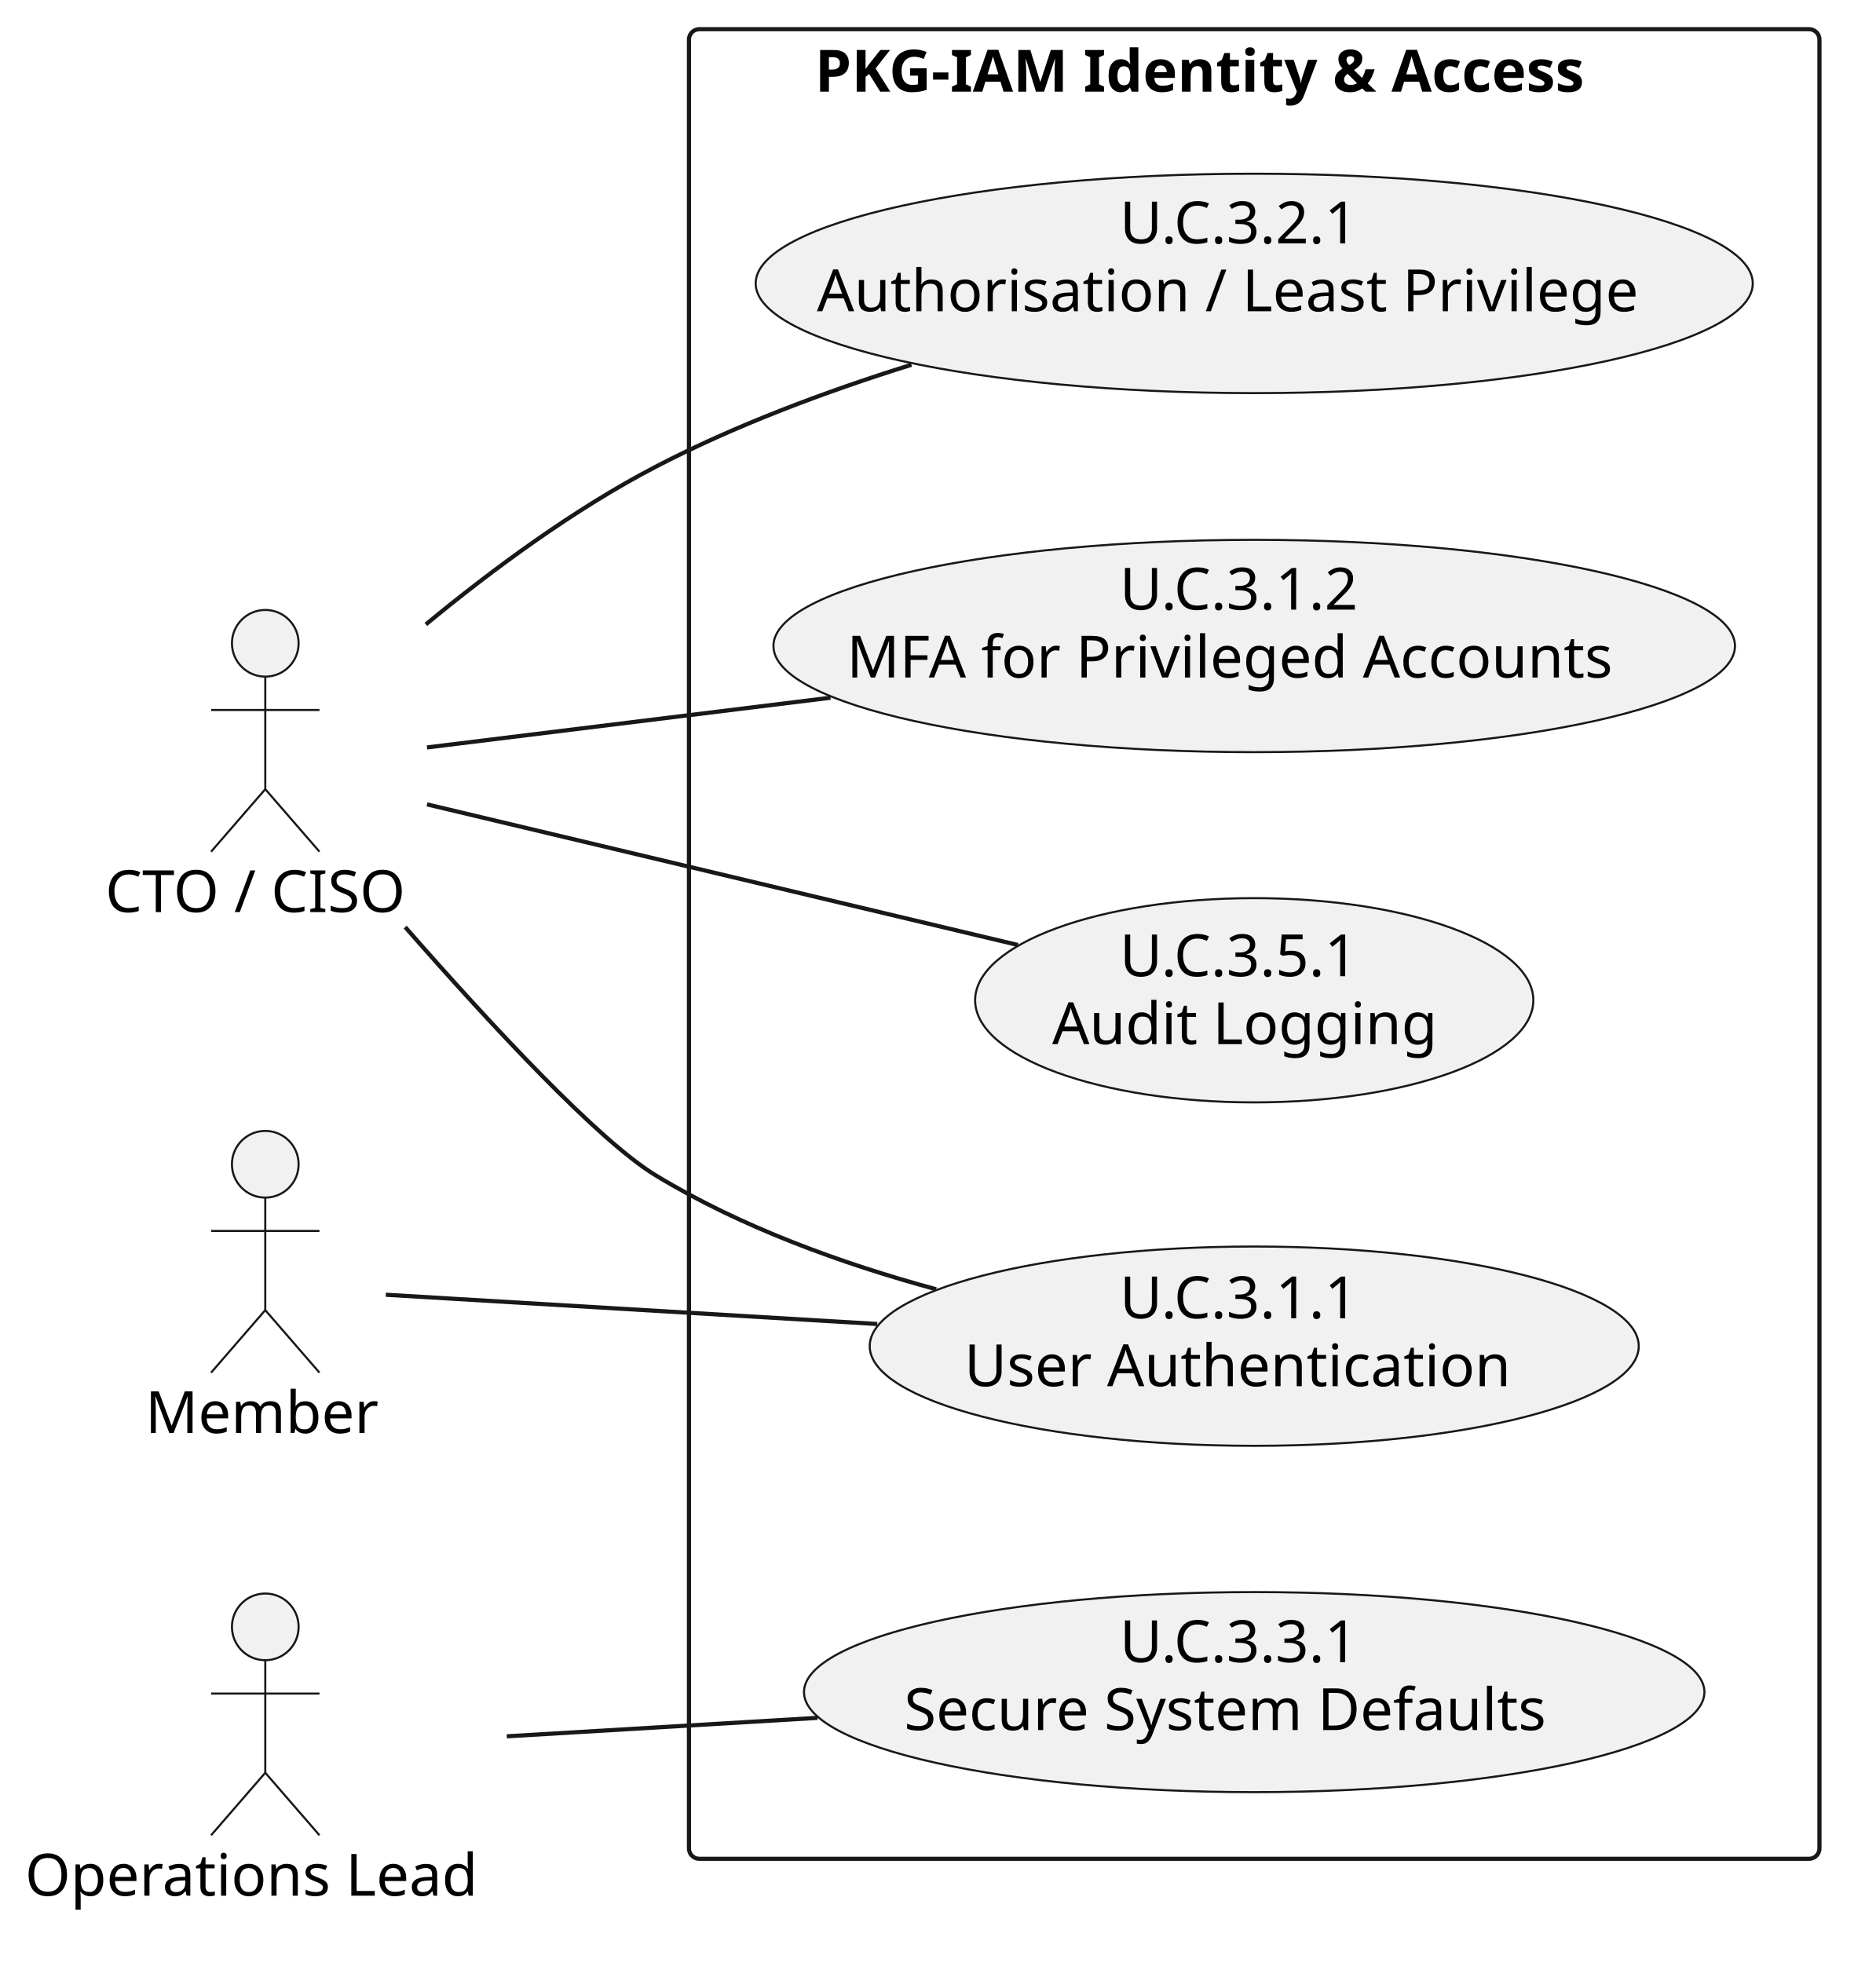
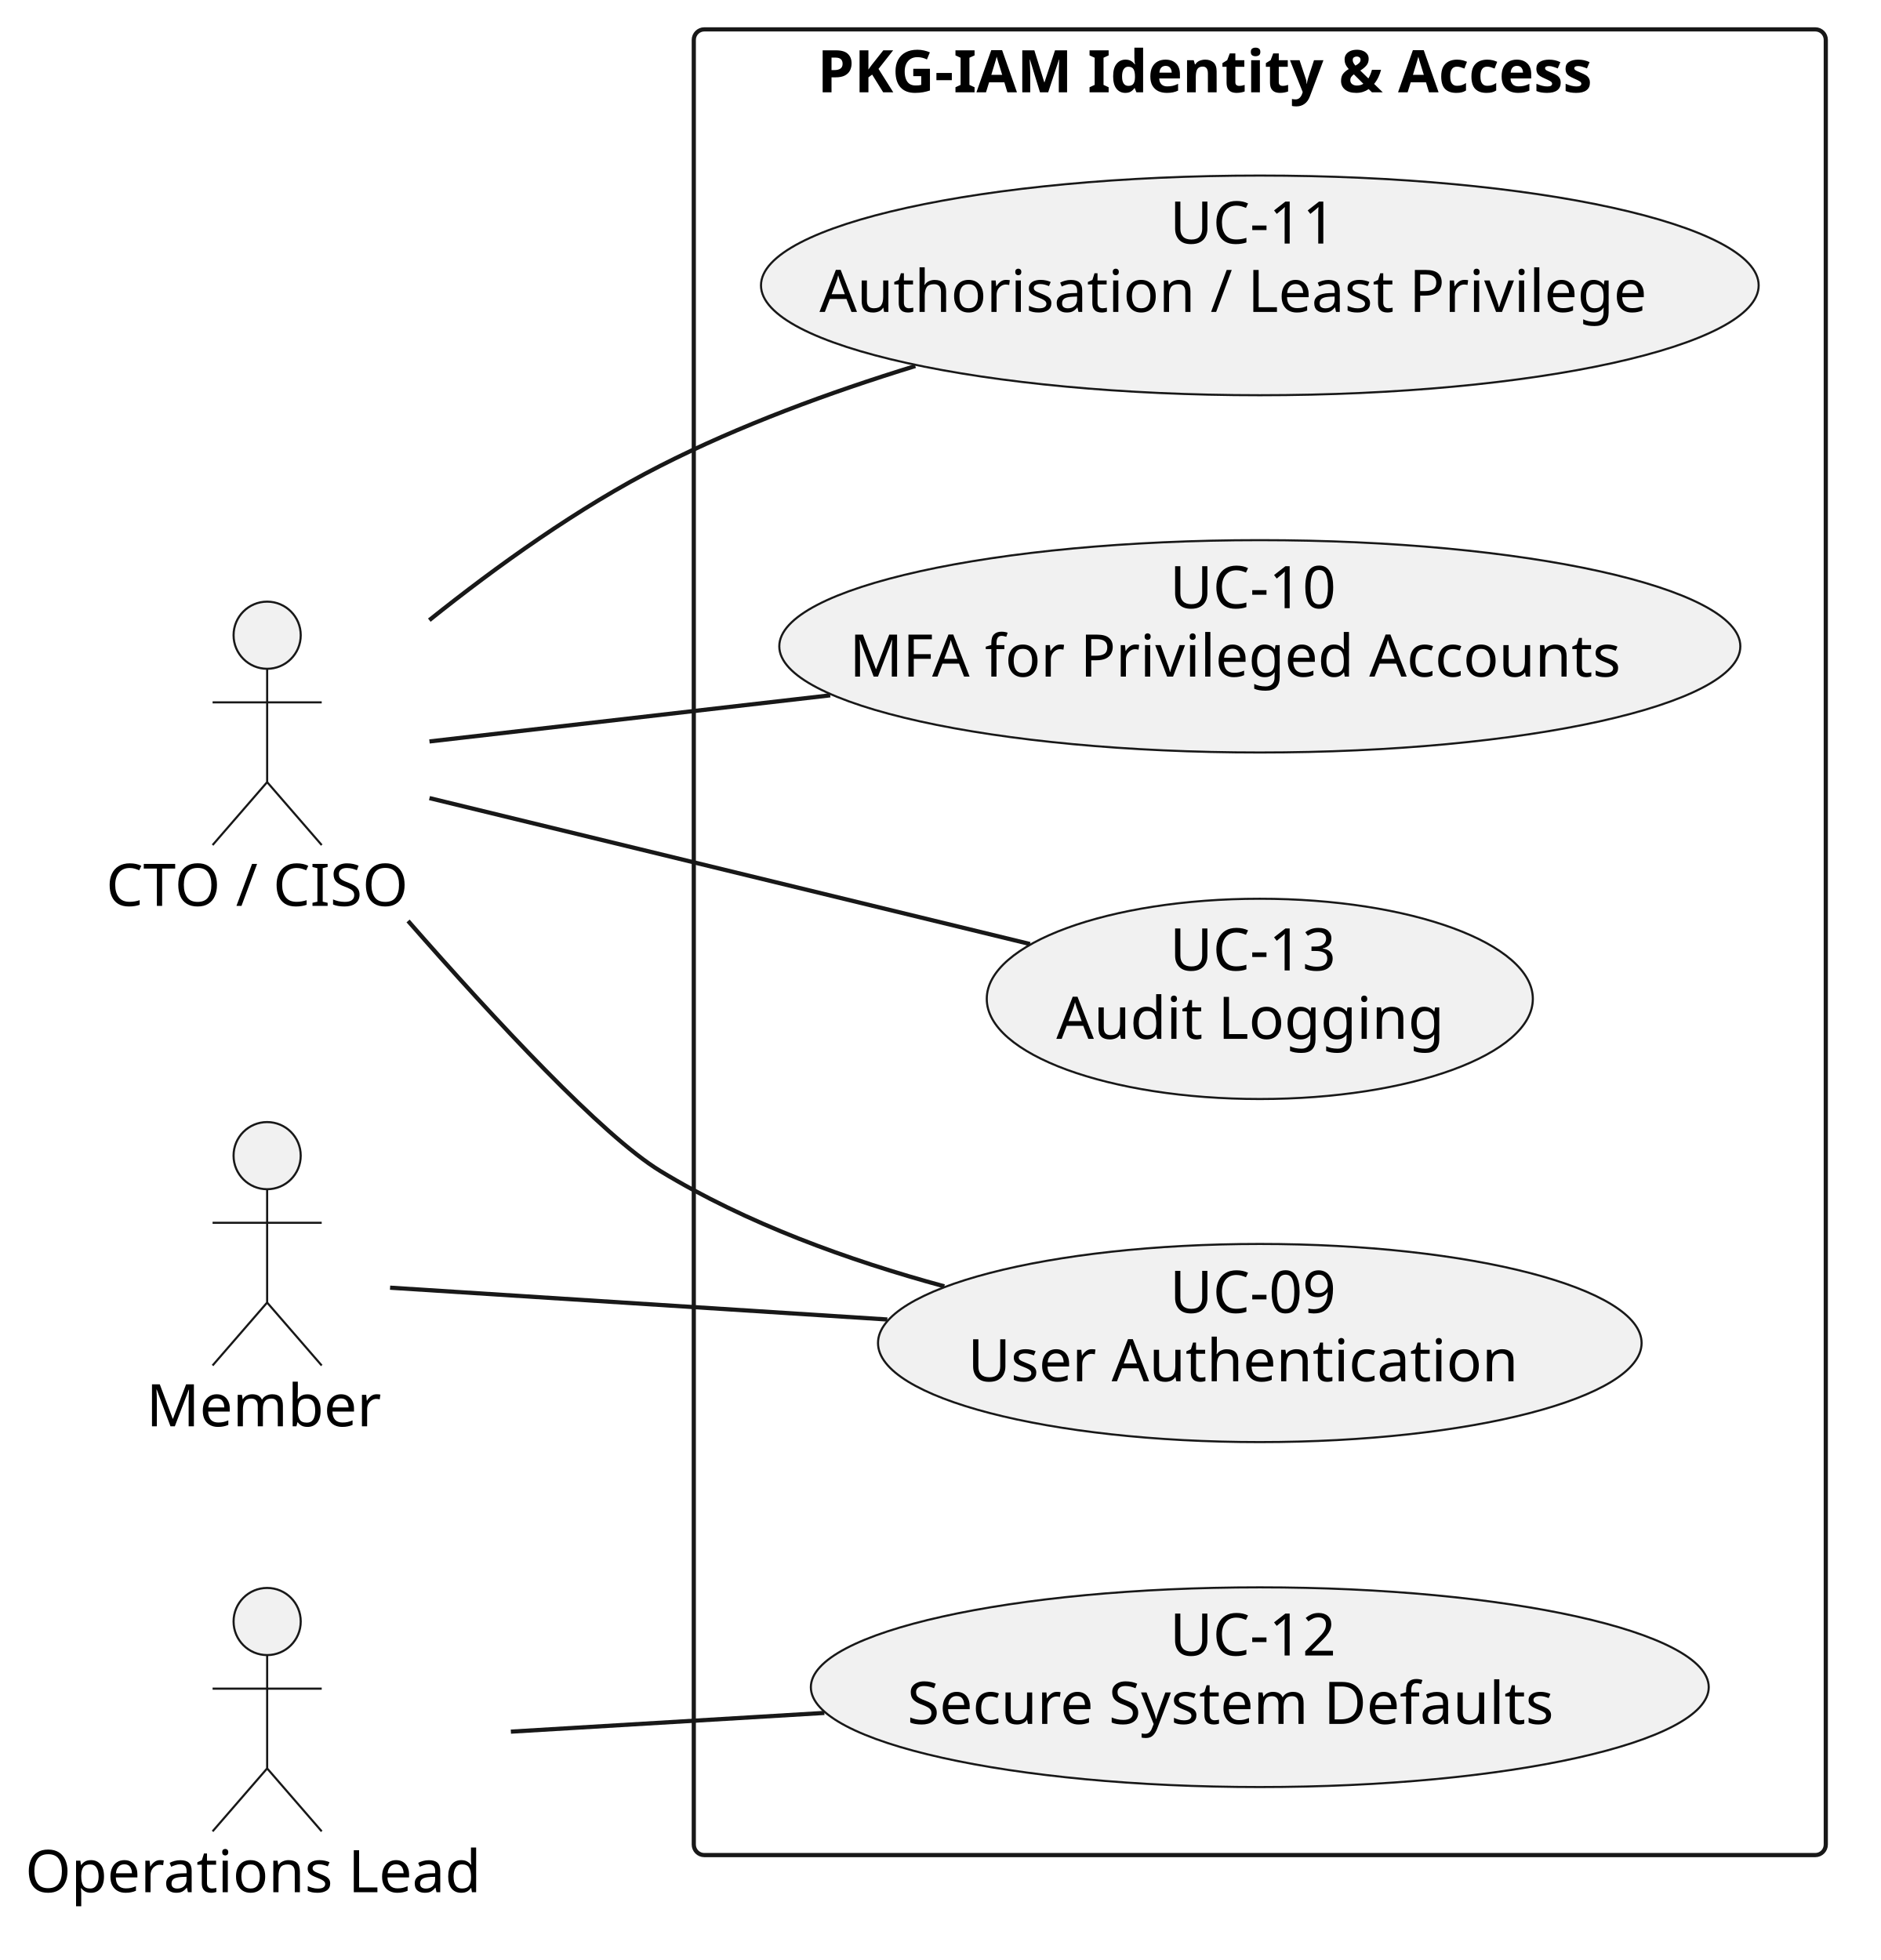
- <svg xmlns="http://www.w3.org/2000/svg" version="1.1" data-diagram-type="DESCRIPTION" style="width:450px;height:471px;background:#FFFFFF;" width="450px" height="471px" viewBox="0 0 450 471" zoomAndPan="magnify" preserveAspectRatio="none" contentStyleType="text/css">
+ <svg xmlns="http://www.w3.org/2000/svg" version="1.1" data-diagram-type="DESCRIPTION" style="width:448px;height:467px;background:#FFFFFF;" width="448px" height="467px" viewBox="0 0 448 467" zoomAndPan="magnify" preserveAspectRatio="none" contentStyleType="text/css">
  <defs />
  <g font-family="sans-serif" lengthAdjust="spacing">
    <g class="cluster" data-qualified-name="PKG-IAM Identity . Access" id="ent0004" data-source-line="5">
-       <rect x="165.29" y="7" width="271.23" height="439" fill="none" style="stroke:#181818;stroke-width:1;" rx="2.5" ry="2.5" />
-       <text x="195.498" y="21.995" fill="#000" font-size="14" textLength="210.813" font-weight="700">PKG-IAM Identity &amp; Access</text>
+       <rect x="165.29" y="7" width="269.69" height="435" fill="none" style="stroke:#181818;stroke-width:1;" rx="2.5" ry="2.5" />
+       <text x="194.728" y="21.995" fill="#000" font-size="14" textLength="210.813" font-weight="700">PKG-IAM Identity &amp; Access</text>
    </g>
    <g class="entity" data-qualified-name="PKG-IAM Identity . Access.UC311" id="ent0005" data-source-line="6">
-       <ellipse cx="300.913" cy="322.999" rx="92.253" ry="23.909" fill="#F1F1F1" style="stroke:#181818;stroke-width:0.5;" />
-       <text x="268.641" y="316.302" fill="#000" font-size="14" textLength="64.545">U.C.3.1.1</text>
-       <text x="231.347" y="332.598" fill="#000" font-size="14" textLength="139.132">User Authentication</text>
+       <ellipse cx="300.139" cy="319.996" rx="90.959" ry="23.606" fill="#F1F1F1" style="stroke:#181818;stroke-width:0.5;" />
+       <text x="278.695" y="312.809" fill="#000" font-size="14" textLength="42.889">UC-09</text>
+       <text x="230.573" y="329.106" fill="#000" font-size="14" textLength="139.132">User Authentication</text>
    </g>
    <g class="entity" data-qualified-name="PKG-IAM Identity . Access.UC312" id="ent0006" data-source-line="7">
-       <ellipse cx="300.908" cy="155" rx="115.348" ry="25.47" fill="#F1F1F1" style="stroke:#181818;stroke-width:0.5;" />
-       <text x="268.636" y="146.274" fill="#000" font-size="14" textLength="64.545">U.C.3.1.2</text>
-       <text x="203.144" y="162.571" fill="#000" font-size="14" textLength="195.528">MFA for Privileged Accounts</text>
+       <ellipse cx="300.14" cy="153.996" rx="114.48" ry="25.296" fill="#F1F1F1" style="stroke:#181818;stroke-width:0.5;" />
+       <text x="278.695" y="144.913" fill="#000" font-size="14" textLength="42.889">UC-10</text>
+       <text x="202.375" y="161.21" fill="#000" font-size="14" textLength="195.528">MFA for Privileged Accounts</text>
    </g>
    <g class="entity" data-qualified-name="PKG-IAM Identity . Access.UC321" id="ent0007" data-source-line="8">
-       <ellipse cx="300.912" cy="68.002" rx="119.612" ry="26.322" fill="#F1F1F1" style="stroke:#181818;stroke-width:0.5;" />
-       <text x="268.639" y="58.388" fill="#000" font-size="14" textLength="64.545">U.C.3.2.1</text>
-       <text x="196.001" y="74.685" fill="#000" font-size="14" textLength="209.822">Authorisation / Least Privilege</text>
+       <ellipse cx="300.144" cy="67.999" rx="118.844" ry="26.169" fill="#F1F1F1" style="stroke:#181818;stroke-width:0.5;" />
+       <text x="278.7" y="58.027" fill="#000" font-size="14" textLength="42.889">UC-11</text>
+       <text x="195.233" y="74.324" fill="#000" font-size="14" textLength="209.822">Authorisation / Least Privilege</text>
    </g>
    <g class="entity" data-qualified-name="PKG-IAM Identity . Access.UC331" id="ent0008" data-source-line="9">
-       <ellipse cx="300.907" cy="406.003" rx="108.017" ry="24.003" fill="#F1F1F1" style="stroke:#181818;stroke-width:0.5;" />
-       <text x="268.635" y="398.813" fill="#000" font-size="14" textLength="64.545">U.C.3.3.1</text>
-       <text x="216.911" y="415.11" fill="#000" font-size="14" textLength="167.993">Secure System Defaults</text>
+       <ellipse cx="300.136" cy="402.001" rx="106.956" ry="23.791" fill="#F1F1F1" style="stroke:#181818;stroke-width:0.5;" />
+       <text x="278.692" y="394.454" fill="#000" font-size="14" textLength="42.889">UC-12</text>
+       <text x="216.139" y="410.751" fill="#000" font-size="14" textLength="167.993">Secure System Defaults</text>
    </g>
    <g class="entity" data-qualified-name="PKG-IAM Identity . Access.UC351" id="ent0009" data-source-line="10">
-       <ellipse cx="300.914" cy="240.003" rx="66.964" ry="24.503" fill="#F1F1F1" style="stroke:#181818;stroke-width:0.5;" />
-       <text x="268.641" y="234.235" fill="#000" font-size="14" textLength="64.545">U.C.3.5.1</text>
-       <text x="252.436" y="250.531" fill="#000" font-size="14" textLength="96.954">Audit Logging</text>
+       <ellipse cx="300.138" cy="237.999" rx="65.048" ry="23.859" fill="#F1F1F1" style="stroke:#181818;stroke-width:0.5;" />
+       <text x="278.694" y="231.222" fill="#000" font-size="14" textLength="42.889">UC-13</text>
+       <text x="251.661" y="247.519" fill="#000" font-size="14" textLength="96.954">Audit Logging</text>
    </g>
    <g class="entity" data-qualified-name="CTO" id="ent0001" data-source-line="2">
-       <ellipse cx="63.647" cy="154.35" rx="8" ry="8" fill="#F1F1F1" style="stroke:#181818;stroke-width:0.5;" />
-       <path d="M63.647,162.35 L63.647,189.35 M50.647,170.35 L76.647,170.35 M63.647,189.35 L50.647,204.35 M63.647,189.35 L76.647,204.35" style="stroke:#181818;stroke-width:0.5;" fill="none" />
-       <text x="25.26" y="218.845" fill="#000" font-size="14" textLength="76.774">CTO / CISO</text>
+       <ellipse cx="63.647" cy="151.35" rx="8" ry="8" fill="#F1F1F1" style="stroke:#181818;stroke-width:0.5;" />
+       <path d="M63.647,159.35 L63.647,186.35 M50.647,167.35 L76.647,167.35 M63.647,186.35 L50.647,201.35 M63.647,186.35 L76.647,201.35" style="stroke:#181818;stroke-width:0.5;" fill="none" />
+       <text x="25.26" y="215.845" fill="#000" font-size="14" textLength="76.774">CTO / CISO</text>
    </g>
    <g class="entity" data-qualified-name="OPS" id="ent0002" data-source-line="3">
-       <ellipse cx="63.647" cy="390.35" rx="8" ry="8" fill="#F1F1F1" style="stroke:#181818;stroke-width:0.5;" />
-       <path d="M63.647,398.35 L63.647,425.35 M50.647,406.35 L76.647,406.35 M63.647,425.35 L50.647,440.35 M63.647,425.35 L76.647,440.35" style="stroke:#181818;stroke-width:0.5;" fill="none" />
-       <text x="6" y="454.845" fill="#000" font-size="14" textLength="115.295">Operations Lead</text>
+       <ellipse cx="63.647" cy="386.35" rx="8" ry="8" fill="#F1F1F1" style="stroke:#181818;stroke-width:0.5;" />
+       <path d="M63.647,394.35 L63.647,421.35 M50.647,402.35 L76.647,402.35 M63.647,421.35 L50.647,436.35 M63.647,421.35 L76.647,436.35" style="stroke:#181818;stroke-width:0.5;" fill="none" />
+       <text x="6" y="450.845" fill="#000" font-size="14" textLength="115.295">Operations Lead</text>
    </g>
    <g class="entity" data-qualified-name="MEM" id="ent0003" data-source-line="4">
-       <ellipse cx="63.643" cy="279.35" rx="8" ry="8" fill="#F1F1F1" style="stroke:#181818;stroke-width:0.5;" />
-       <path d="M63.643,287.35 L63.643,314.35 M50.643,295.35 L76.643,295.35 M63.643,314.35 L50.643,329.35 M63.643,314.35 L76.643,329.35" style="stroke:#181818;stroke-width:0.5;" fill="none" />
-       <text x="34.85" y="343.845" fill="#000" font-size="14" textLength="57.586">Member</text>
+       <ellipse cx="63.643" cy="275.35" rx="8" ry="8" fill="#F1F1F1" style="stroke:#181818;stroke-width:0.5;" />
+       <path d="M63.643,283.35 L63.643,310.35 M50.643,291.35 L76.643,291.35 M63.643,310.35 L50.643,325.35 M63.643,310.35 L76.643,325.35" style="stroke:#181818;stroke-width:0.5;" fill="none" />
+       <text x="34.85" y="339.845" fill="#000" font-size="14" textLength="57.586">Member</text>
    </g>
    <g class="link" data-entity-1="ent0003" data-entity-2="ent0005" id="lnk10" data-source-line="12" data-link-type="association">
-       <path d="M92.56,310.66 C121.59,312.39 168.56,315.18 210.47,317.68" style="stroke:#181818;stroke-width:1;" fill="none" id="MEM-UC311" />
+       <path d="M92.93,306.81 C122.23,308.68 169.5,311.71 211.4,314.39" style="stroke:#181818;stroke-width:1;" fill="none" id="MEM-UC311" />
    </g>
    <g class="link" data-entity-1="ent0001" data-entity-2="ent0005" id="lnk11" data-source-line="13" data-link-type="association">
-       <path d="M97.21,222.44 C118.02,246.18 143.59,273.66 157.29,282 C177.65,294.39 201.92,303.18 224.61,309.35" style="stroke:#181818;stroke-width:1;" fill="none" id="CTO-UC311" />
+       <path d="M97.22,219.43 C118.03,243.17 143.6,270.65 157.29,279 C177.76,291.47 202.2,300.31 224.98,306.49" style="stroke:#181818;stroke-width:1;" fill="none" id="CTO-UC311" />
    </g>
    <g class="link" data-entity-1="ent0001" data-entity-2="ent0006" id="lnk12" data-source-line="14" data-link-type="association">
-       <path d="M102.45,179.34 C128.68,176.11 164.95,171.64 199.26,167.41" style="stroke:#181818;stroke-width:1;" fill="none" id="CTO-UC312" />
+       <path d="M102.32,176.66 C128.22,173.68 163.91,169.57 197.8,165.67" style="stroke:#181818;stroke-width:1;" fill="none" id="CTO-UC312" />
    </g>
    <g class="link" data-entity-1="ent0001" data-entity-2="ent0007" id="lnk13" data-source-line="15" data-link-type="association">
-       <path d="M102.17,149.82 C118.24,136.56 137.78,122.16 157.29,112 C176.37,102.07 198.07,93.95 218.68,87.52" style="stroke:#181818;stroke-width:1;" fill="none" id="CTO-UC321" />
+       <path d="M102.28,147.76 C118.37,134.88 137.89,120.87 157.29,111 C176.22,101.37 197.67,93.48 218.07,87.21" style="stroke:#181818;stroke-width:1;" fill="none" id="CTO-UC321" />
    </g>
    <g class="link" data-entity-1="ent0001" data-entity-2="ent0009" id="lnk14" data-source-line="16" data-link-type="association">
-       <path d="M102.45,193 C140.76,202.12 200.48,216.33 244.21,226.74" style="stroke:#181818;stroke-width:1;" fill="none" id="CTO-UC351" />
+       <path d="M102.32,190.16 C141.03,199.57 201.65,214.3 245.39,224.93" style="stroke:#181818;stroke-width:1;" fill="none" id="CTO-UC351" />
    </g>
    <g class="link" data-entity-1="ent0002" data-entity-2="ent0008" id="lnk15" data-source-line="17" data-link-type="association">
-       <path d="M121.6,416.61 C144.04,415.28 170.53,413.7 196.14,412.18" style="stroke:#181818;stroke-width:1;" fill="none" id="OPS-UC331" />
+       <path d="M121.71,412.59 C144.21,411.25 170.78,409.66 196.4,408.13" style="stroke:#181818;stroke-width:1;" fill="none" id="OPS-UC331" />
    </g>
  </g>
</svg>
